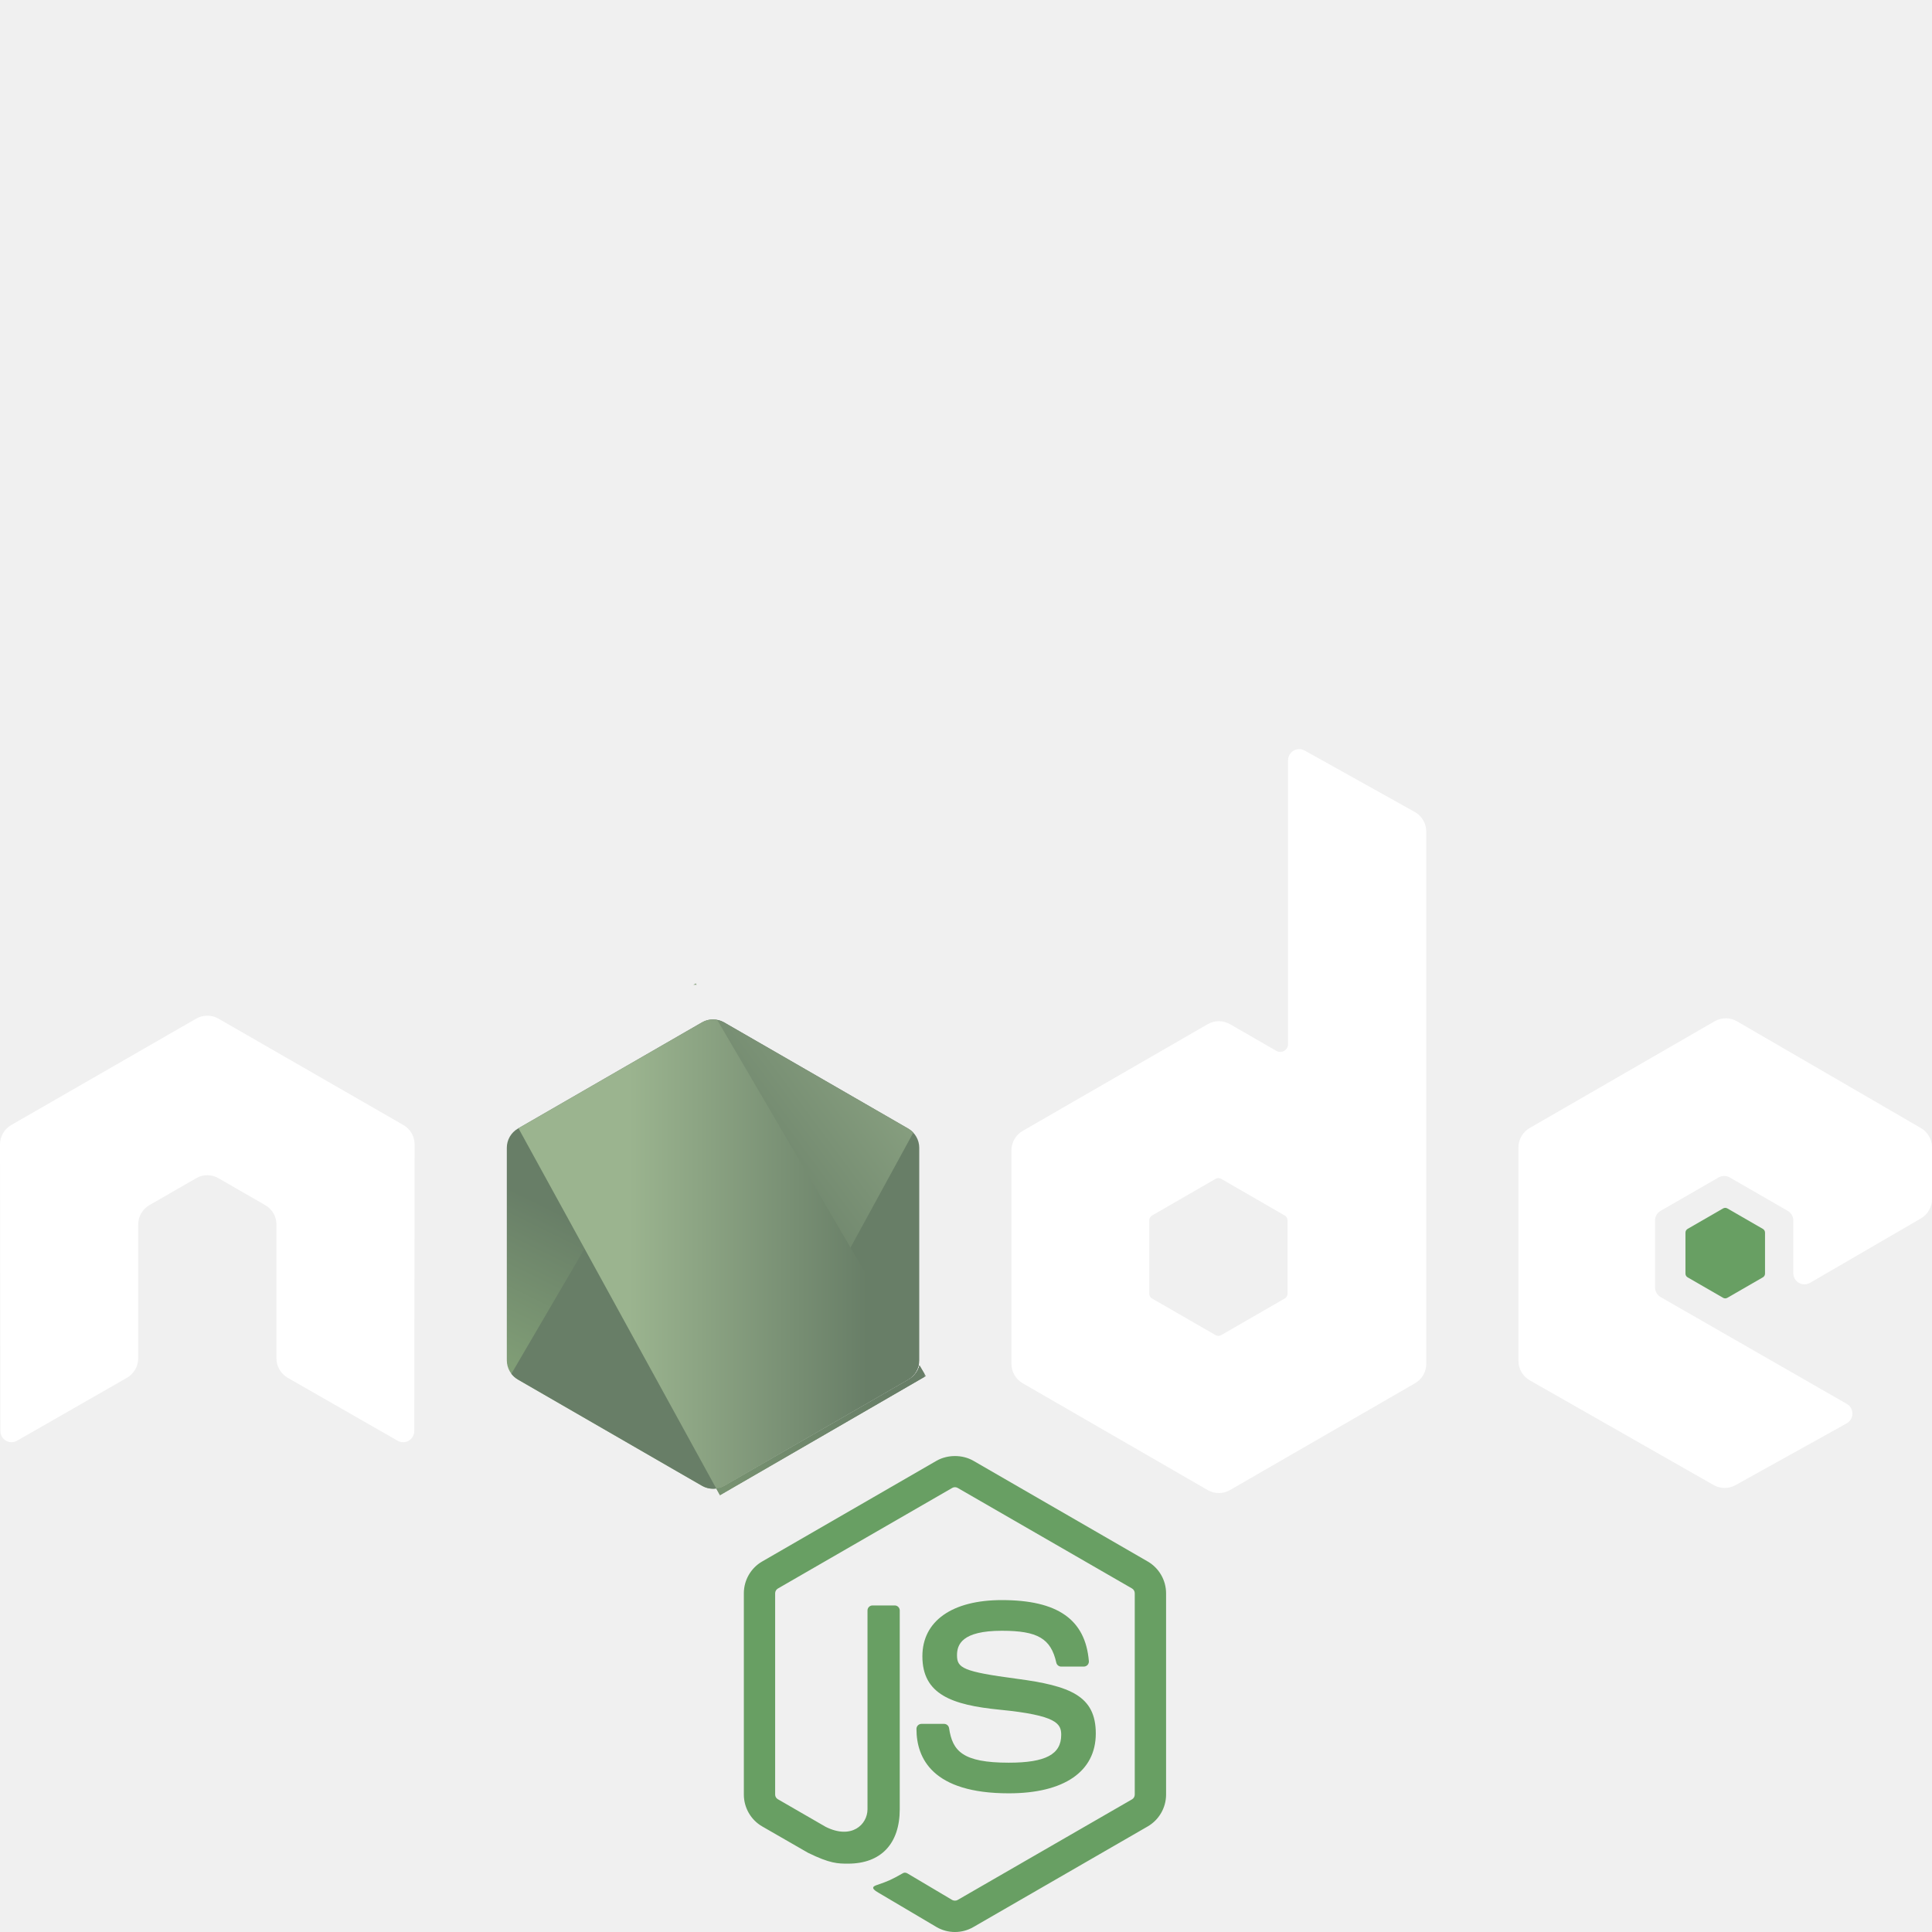
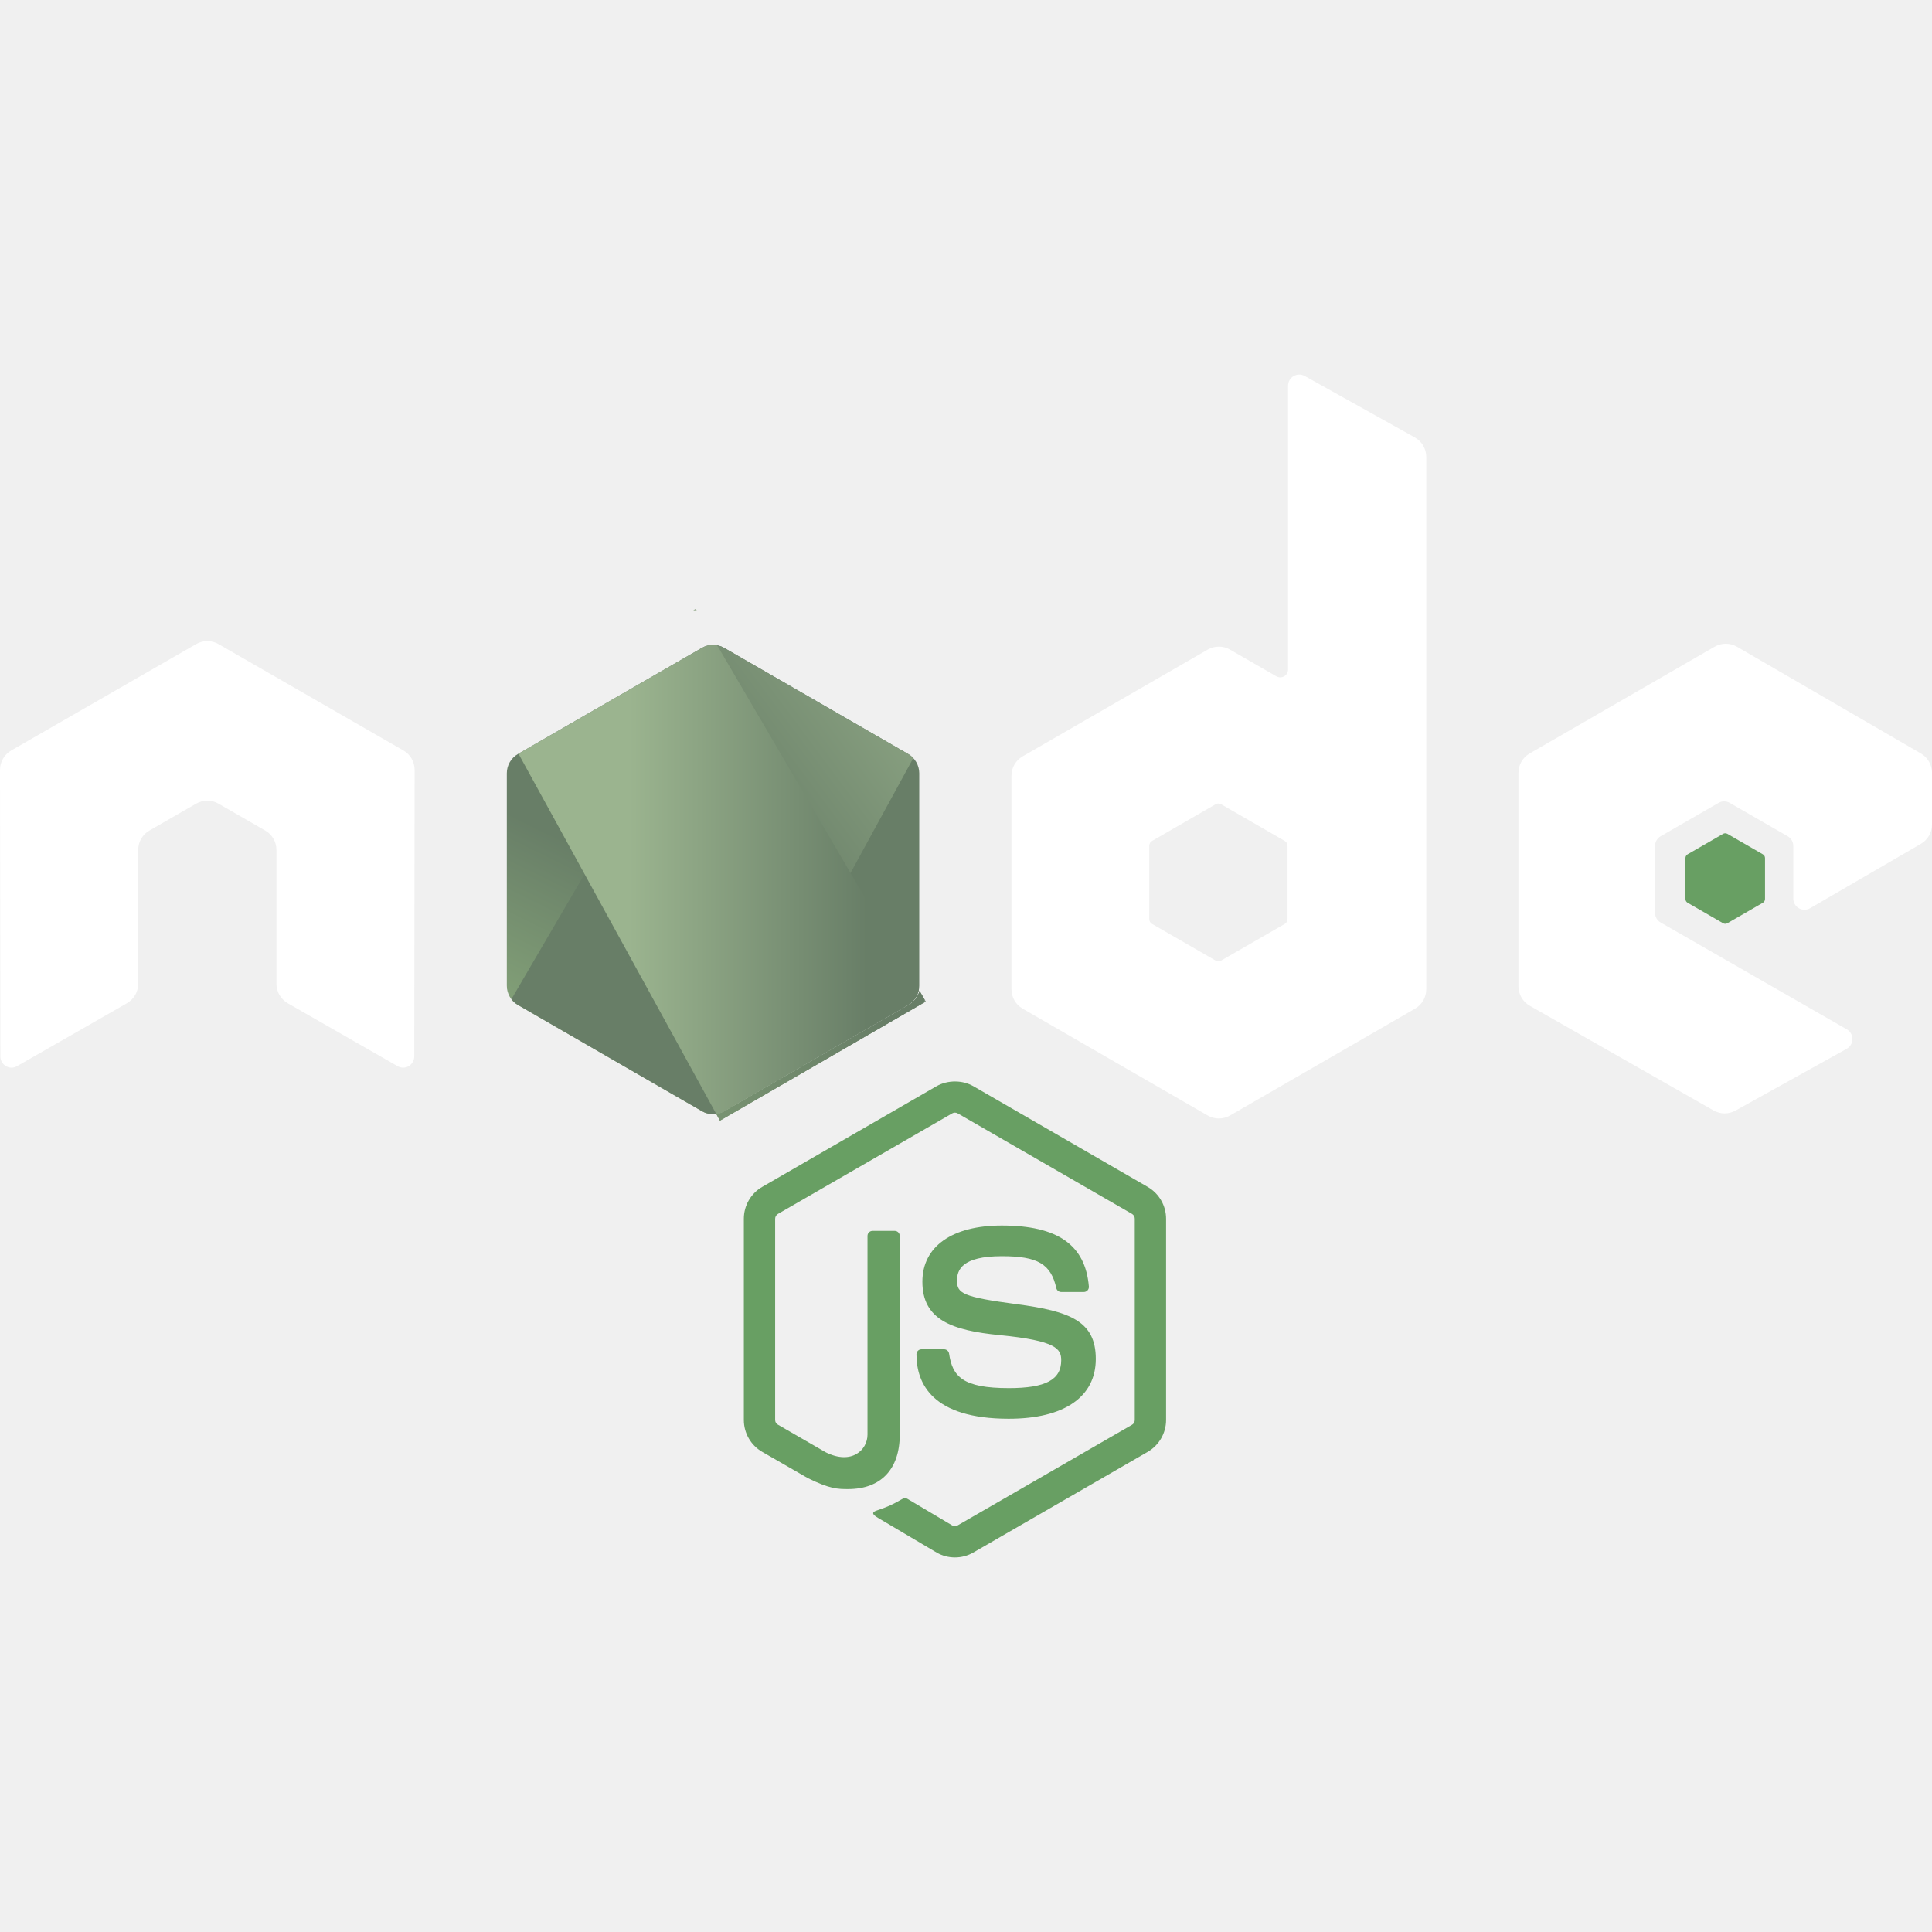
<svg xmlns="http://www.w3.org/2000/svg" viewBox="0 0 300 300" version="1.1" id="svg6" width="300" height="300">
  <defs id="defs10">
    <clipPath clipPathUnits="userSpaceOnUse" id="clipPath17471">
      <path d="M 0,600 H 600 V 0 H 0 Z" id="path17469" />
    </clipPath>
    <linearGradient x1="0" y1="0" x2="1" y2="0" gradientUnits="userSpaceOnUse" gradientTransform="matrix(-34.42458,70.22615,-70.22615,-34.42458,163.1439,72.98019)" spreadMethod="pad" id="linearGradient17519">
      <stop style="stop-opacity:1;stop-color:#687e67" offset="0" id="stop17513" />
      <stop style="stop-opacity:1;stop-color:#687e67" offset="0.529" id="stop17515" />
      <stop style="stop-opacity:1;stop-color:#83a178" offset="1" id="stop17517" />
    </linearGradient>
    <linearGradient x1="0" y1="0" x2="1" y2="0" gradientUnits="userSpaceOnUse" gradientTransform="matrix(96.59285,-71.36796,71.36796,96.59285,141.8515,109.7326)" spreadMethod="pad" id="linearGradient17545">
      <stop style="stop-opacity:1;stop-color:#687e67" offset="0" id="stop17535" />
      <stop style="stop-opacity:1;stop-color:#687e67" offset="0.138" id="stop17537" />
      <stop style="stop-opacity:1;stop-color:#9bb48f" offset="0.697" id="stop17539" />
      <stop style="stop-opacity:1;stop-color:#9bb48f" offset="0.908" id="stop17541" />
      <stop style="stop-opacity:1;stop-color:#9bb48f" offset="1" id="stop17543" />
    </linearGradient>
    <clipPath clipPathUnits="userSpaceOnUse" id="clipPath17555">
      <path d="m 239.032,373.393 -42.134,-24.315 c -1.575,-0.909 -2.545,-2.588 -2.545,-4.407 v -48.666 c 0,-1.818 0.97,-3.497 2.544,-4.408 l 42.133,-24.334 c 1.576,-0.909 3.516,-0.909 5.091,0 l 42.124,24.334 c 1.574,0.911 2.543,2.59 2.543,4.408 v 48.668 c 0,1.817 -0.969,3.496 -2.545,4.405 l -42.123,24.315 c -0.787,0.454 -1.666,0.682 -2.544,0.682 -0.879,0 -1.757,-0.228 -2.544,-0.682" id="path17553" />
    </clipPath>
    <linearGradient x1="0" y1="0" x2="1" y2="0" gradientUnits="userSpaceOnUse" gradientTransform="matrix(88.10062,0,0,88.10062,103.601,48.6706)" spreadMethod="pad" id="linearGradient17579">
      <stop style="stop-opacity:1;stop-color:#9bb48f" offset="0" id="stop17569" />
      <stop style="stop-opacity:1;stop-color:#9bb48f" offset="0.092" id="stop17571" />
      <stop style="stop-opacity:1;stop-color:#9bb48f" offset="0.303" id="stop17573" />
      <stop style="stop-opacity:1;stop-color:#687e67" offset="0.862" id="stop17575" />
      <stop style="stop-opacity:1;stop-color:#687e67" offset="1" id="stop17577" />
    </linearGradient>
    <linearGradient x1="0" y1="0" x2="1" y2="0" gradientUnits="userSpaceOnUse" gradientTransform="matrix(88.10062,0,0,88.10062,103.601,104.576)" spreadMethod="pad" id="linearGradient17605">
      <stop style="stop-opacity:1;stop-color:#9bb48f" offset="0" id="stop17595" />
      <stop style="stop-opacity:1;stop-color:#9bb48f" offset="0.092" id="stop17597" />
      <stop style="stop-opacity:1;stop-color:#9bb48f" offset="0.303" id="stop17599" />
      <stop style="stop-opacity:1;stop-color:#687e67" offset="0.862" id="stop17601" />
      <stop style="stop-opacity:1;stop-color:#687e67" offset="1" id="stop17603" />
    </linearGradient>
    <clipPath clipPathUnits="userSpaceOnUse" id="clipPath17615">
      <path d="m 239.032,373.393 -42.134,-24.315 c -1.575,-0.909 -2.545,-2.588 -2.545,-4.407 v -48.666 c 0,-1.818 0.97,-3.497 2.544,-4.408 l 42.133,-24.334 c 1.576,-0.909 3.516,-0.909 5.091,0 l 42.124,24.334 c 1.574,0.911 2.543,2.59 2.543,4.408 v 48.668 c 0,1.817 -0.969,3.496 -2.545,4.405 l -42.123,24.315 c -0.787,0.454 -1.666,0.682 -2.544,0.682 -0.879,0 -1.757,-0.228 -2.544,-0.682" id="path17613" />
    </clipPath>
    <linearGradient x1="0" y1="0" x2="1" y2="0" gradientUnits="userSpaceOnUse" gradientTransform="matrix(88.10062,0,0,88.10062,103.601,129.7269)" spreadMethod="pad" id="linearGradient17639">
      <stop style="stop-opacity:1;stop-color:#9bb48f" offset="0" id="stop17629" />
      <stop style="stop-opacity:1;stop-color:#9bb48f" offset="0.092" id="stop17631" />
      <stop style="stop-opacity:1;stop-color:#9bb48f" offset="0.303" id="stop17633" />
      <stop style="stop-opacity:1;stop-color:#687e67" offset="0.862" id="stop17635" />
      <stop style="stop-opacity:1;stop-color:#687e67" offset="1" id="stop17637" />
    </linearGradient>
    <clipPath clipPathUnits="userSpaceOnUse" id="clipPath17649">
      <path d="m 239.032,373.393 -42.134,-24.315 c -1.575,-0.909 -2.545,-2.588 -2.545,-4.407 v -48.666 c 0,-1.818 0.97,-3.497 2.544,-4.408 l 42.133,-24.334 c 1.576,-0.909 3.516,-0.909 5.091,0 l 42.124,24.334 c 1.574,0.911 2.543,2.59 2.543,4.408 v 48.668 c 0,1.817 -0.969,3.496 -2.545,4.405 l -42.123,24.315 c -0.787,0.454 -1.666,0.682 -2.544,0.682 -0.879,0 -1.757,-0.228 -2.544,-0.682" id="path17647" />
    </clipPath>
    <linearGradient x1="0" y1="0" x2="1" y2="0" gradientUnits="userSpaceOnUse" gradientTransform="matrix(88.10062,0,0,88.10062,103.601,141.0945)" spreadMethod="pad" id="linearGradient17673">
      <stop style="stop-opacity:1;stop-color:#9bb48f" offset="0" id="stop17663" />
      <stop style="stop-opacity:1;stop-color:#9bb48f" offset="0.092" id="stop17665" />
      <stop style="stop-opacity:1;stop-color:#9bb48f" offset="0.303" id="stop17667" />
      <stop style="stop-opacity:1;stop-color:#687e67" offset="0.862" id="stop17669" />
      <stop style="stop-opacity:1;stop-color:#687e67" offset="1" id="stop17671" />
    </linearGradient>
    <clipPath clipPathUnits="userSpaceOnUse" id="clipPath17683">
      <path d="m 239.032,373.393 -42.134,-24.315 c -1.575,-0.909 -2.545,-2.588 -2.545,-4.407 v -48.666 c 0,-1.818 0.97,-3.497 2.544,-4.408 l 42.133,-24.334 c 1.576,-0.909 3.516,-0.909 5.091,0 l 42.124,24.334 c 1.574,0.911 2.543,2.59 2.543,4.408 v 48.668 c 0,1.817 -0.969,3.496 -2.545,4.405 l -42.123,24.315 c -0.787,0.454 -1.666,0.682 -2.544,0.682 -0.879,0 -1.757,-0.228 -2.544,-0.682" id="path17681" />
    </clipPath>
    <linearGradient x1="0" y1="0" x2="1" y2="0" gradientUnits="userSpaceOnUse" gradientTransform="matrix(-54.33486,110.8431,-110.8431,-54.33486,204.5368,70.89814)" spreadMethod="pad" id="linearGradient17703">
      <stop style="stop-opacity:1;stop-color:#687e67" offset="0" id="stop17697" />
      <stop style="stop-opacity:1;stop-color:#687e67" offset="0.529" id="stop17699" />
      <stop style="stop-opacity:1;stop-color:#83a178" offset="1" id="stop17701" />
    </linearGradient>
  </defs>
-   <g id="g18197" transform="matrix(0.7498772,0,0,0.7496338,-2.3933418e-7,116.3265)">
+   <g id="g18197" transform="matrix(0.7498772,0,0,0.7496338,-2.3933418e-7,58.16326)">
    <path d="m 197.737,245.018 c -1.32,0 -2.634,-0.345 -3.789,-1.014 l -12.062,-7.137 c -1.801,-1.007 -0.922,-1.365 -0.327,-1.572 2.403,-0.834 2.889,-1.026 5.454,-2.481 0.267,-0.151 0.621,-0.093 0.897,0.069 l 9.267,5.501 c 0.336,0.186 0.809,0.186 1.119,0 l 36.129,-20.853 c 0.336,-0.192 0.552,-0.579 0.552,-0.978 v -41.695 c 0,-0.408 -0.215,-0.789 -0.561,-0.996 l -36.114,-20.835 c -0.334,-0.195 -0.777,-0.195 -1.113,0 l -36.105,20.841 c -0.351,0.201 -0.573,0.594 -0.573,0.989 v 41.695 c 0,0.399 0.222,0.777 0.57,0.966 l 9.897,5.718 c 5.37,2.685 8.658,-0.477 8.658,-3.655 v -41.166 c 0,-0.582 0.468,-1.041 1.05,-1.041 h 4.581 c 0.573,0 1.047,0.459 1.047,1.041 v 41.166 c 0,7.167 -3.903,11.277 -10.698,11.277 -2.088,0 -3.732,0 -8.322,-2.262 l -9.474,-5.454 c -2.341,-1.353 -3.789,-3.882 -3.789,-6.591 v -41.695 c 0,-2.709 1.449,-5.238 3.789,-6.585 L 193.948,147.397 c 2.286,-1.292 5.325,-1.292 7.593,0 l 36.127,20.877 c 2.34,1.353 3.795,3.876 3.795,6.585 v 41.695 c 0,2.709 -1.455,5.229 -3.795,6.591 l -36.127,20.859 c -1.155,0.669 -2.465,1.014 -3.804,1.014" style="fill:#689f63;fill-opacity:1;fill-rule:nonzero;stroke:none;stroke-width:0.904" id="path17475" />
    <path d="m 208.897,216.292 c -15.81,0 -19.122,-7.257 -19.122,-13.344 0,-0.579 0.465,-1.041 1.044,-1.041 h 4.671 c 0.522,0 0.957,0.375 1.038,0.884 0.705,4.755 2.808,7.155 12.369,7.155 7.611,0 10.851,-1.722 10.851,-5.76 0,-2.328 -0.919,-4.056 -12.747,-5.215 -9.886,-0.978 -16,-3.162 -16,-11.069 0,-7.29 6.144,-11.637 16.447,-11.637 11.574,0 17.301,4.017 18.027,12.636 0.027,0.298 -0.078,0.582 -0.276,0.804 -0.198,0.207 -0.474,0.334 -0.765,0.334 h -4.689 c -0.486,0 -0.915,-0.345 -1.014,-0.817 -1.125,-5.004 -3.861,-6.603 -11.283,-6.603 -8.31,0 -9.276,2.895 -9.276,5.064 0,2.628 1.139,3.392 12.36,4.877 11.103,1.468 16.377,3.546 16.377,11.35 0,7.872 -6.564,12.381 -18.012,12.381" style="fill:#689f63;fill-opacity:1;fill-rule:nonzero;stroke:none;stroke-width:0.904" id="path17479" />
    <path d="m 85.858,81.89 c 0,-1.665 -0.876,-3.195 -2.313,-4.02 L 45.24,55.827 C 44.592,55.445 43.866,55.247 43.132,55.217 h -0.396 c -0.733,0.03 -1.458,0.228 -2.115,0.61 L 2.316,77.871 C 0.888,78.695 -6.3822e-7,80.226 -6.3822e-7,81.89 L 0.084,141.249 c 0,0.826 0.429,1.593 1.155,1.999 0.711,0.426 1.59,0.426 2.298,0 l 22.765,-13.036 c 1.44,-0.855 2.316,-2.364 2.316,-4.014 V 98.466 c 0,-1.653 0.875,-3.183 2.31,-4.005 l 9.693,-5.583 c 0.723,-0.417 1.512,-0.621 2.319,-0.621 0.79,0 1.599,0.204 2.301,0.621 l 9.69,5.583 c 1.434,0.822 2.313,2.352 2.313,4.005 v 27.731 c 0,1.65 0.888,3.169 2.319,4.014 l 22.758,13.036 c 0.714,0.426 1.605,0.426 2.312,0 0.705,-0.405 1.149,-1.173 1.149,-1.999 z" style="fill:#ffffff;fill-opacity:1;fill-rule:evenodd;stroke:none;stroke-width:0.904" id="path17487" />
    <path d="m 266.61,112.798 c 0,0.412 -0.221,0.795 -0.579,1 l -13.157,7.584 c -0.357,0.205 -0.798,0.205 -1.155,0 l -13.157,-7.584 c -0.359,-0.205 -0.579,-0.588 -0.579,-1 V 97.606 c 0,-0.412 0.22,-0.795 0.578,-1.002 l 13.156,-7.598 c 0.359,-0.207 0.799,-0.207 1.159,0 l 13.156,7.598 c 0.357,0.207 0.578,0.59 0.578,1.002 z M 270.165,0.292 c -0.717,-0.398 -1.592,-0.39 -2.3,0.026 -0.706,0.415 -1.141,1.175 -1.141,1.995 V 61.097 c 0,0.578 -0.309,1.113 -0.808,1.403 -0.501,0.289 -1.119,0.289 -1.62,0 l -9.594,-5.527 c -1.431,-0.826 -3.192,-0.824 -4.623,9.05e-4 l -38.319,22.114 c -1.433,0.827 -2.314,2.354 -2.314,4.007 v 44.238 c 0,1.653 0.882,3.18 2.312,4.008 l 38.318,22.131 c 1.433,0.827 3.196,0.827 4.629,0 l 38.324,-22.131 c 1.431,-0.828 2.313,-2.355 2.313,-4.008 V 17.058 c 0,-1.677 -0.908,-3.223 -2.373,-4.041 z" style="fill:#ffffff;fill-opacity:1;fill-rule:evenodd;stroke:none;stroke-width:0.904" id="path17491" />
    <path d="m 397.763,97.209 c 1.425,-0.827 2.303,-2.352 2.303,-4.001 V 82.487 c 0,-1.649 -0.877,-3.174 -2.304,-4.002 L 359.688,56.38 c -1.433,-0.833 -3.201,-0.834 -4.637,-0.006 l -38.305,22.114 c -1.432,0.827 -2.313,2.353 -2.313,4.006 v 44.226 c 0,1.664 0.893,3.199 2.337,4.021 l 38.067,21.691 c 1.404,0.801 3.125,0.81 4.537,0.025 l 23.025,-12.798 c 0.731,-0.407 1.186,-1.173 1.19,-2.007 0.005,-0.835 -0.439,-1.607 -1.161,-2.022 l -38.549,-22.125 c -0.72,-0.412 -1.163,-1.179 -1.163,-2.007 V 97.639 c 0,-0.827 0.441,-1.592 1.158,-2.004 l 11.997,-6.917 c 0.714,-0.412 1.595,-0.412 2.31,0 l 12.003,6.917 c 0.717,0.412 1.158,1.177 1.158,2.004 v 10.905 c 0,0.828 0.443,1.593 1.16,2.006 0.717,0.414 1.601,0.411 2.316,-0.005 z" style="fill:#ffffff;fill-opacity:1;fill-rule:evenodd;stroke:none;stroke-width:0.904" id="path17495" />
    <path d="m 356.805,95.137 c 0.275,-0.159 0.613,-0.159 0.888,0 l 7.352,4.241 c 0.275,0.159 0.444,0.452 0.444,0.77 v 8.49 c 0,0.318 -0.169,0.61 -0.444,0.77 l -7.352,4.242 c -0.275,0.159 -0.613,0.159 -0.888,0 l -7.347,-4.242 c -0.275,-0.159 -0.444,-0.451 -0.444,-0.77 v -8.49 c 0,-0.317 0.169,-0.61 0.444,-0.77 z" style="fill:#689f63;fill-opacity:1;fill-rule:evenodd;stroke:none;stroke-width:0.904" id="path17499" />
    <path d="m 145.355,56.604 -38.105,21.99 c -1.425,0.822 -2.302,2.34 -2.302,3.986 v 0 44.012 c 0,1.644 0.876,3.163 2.301,3.986 v 0 l 38.104,22.007 c 1.425,0.822 3.18,0.822 4.604,0 v 0 l 38.096,-22.007 c 1.423,-0.824 2.3,-2.342 2.3,-3.986 v 0 -44.014 c 0,-1.643 -0.876,-3.162 -2.302,-3.984 v 0 L 149.957,56.604 c -0.712,-0.411 -1.507,-0.617 -2.301,-0.617 v 0 c -0.795,0 -1.589,0.206 -2.301,0.617" style="fill:url(#linearGradient17519);stroke:none;stroke-width:0.904" id="path17521" />
    <path d="m 105.896,129.387 c 0.363,0.475 0.819,0.882 1.354,1.191 v 0 l 32.687,18.878 5.442,3.129 c 0.814,0.469 1.743,0.668 2.655,0.601 v 0 c 0.305,-0.025 0.609,-0.081 0.905,-0.167 v 0 L 189.119,79.442 c -0.307,-0.33 -0.666,-0.617 -1.068,-0.848 v 0 L 163.102,64.192 149.917,56.604 c -0.377,-0.217 -0.781,-0.374 -1.196,-0.476 v 0 z" style="fill:url(#linearGradient17545);stroke:none;stroke-width:0.904" id="path17547" />
    <path d="m 144.085,48.521 -0.525,0.299 h 0.7 z" style="fill:url(#linearGradient17579);stroke:none;stroke-width:0.904" id="path17581" />
    <path d="m 147.194,56.012 c -0.638,0.063 -1.264,0.261 -1.839,0.592 v 0 l -37.996,21.926 40.961,74.622 c 0.568,-0.082 1.124,-0.272 1.637,-0.568 v 0 l 38.096,-22.007 c 1.177,-0.681 1.98,-1.837 2.223,-3.144 v 0 L 148.514,56.088 c -0.308,-0.061 -0.622,-0.092 -0.936,-0.092 v 0 c -0.128,0 -0.257,0.005 -0.384,0.016" style="fill:url(#linearGradient17605);stroke:none;stroke-width:0.904" id="path17607" />
    <path d="m 191.701,129.87 -0.252,-0.431 v 0.578 z" style="fill:url(#linearGradient17639);stroke:none;stroke-width:0.904" id="path17641" />
    <path d="m 188.149,130.578 -38.143,22.006 c -0.525,0.303 -1.097,0.493 -1.683,0.572 l 0.76,1.384 42.367,-24.524 v -0.578 l -1.047,-1.79 c -0.314,1.219 -1.142,2.286 -2.253,2.929" style="fill:url(#linearGradient17673);stroke:none;stroke-width:0.904" id="path17675" />
    <path d="m 188.149,130.578 -38.143,22.006 c -0.525,0.303 -1.097,0.493 -1.683,0.572 l 0.76,1.384 42.367,-24.524 v -0.578 l -1.047,-1.79 c -0.314,1.219 -1.142,2.286 -2.253,2.929" style="fill:url(#linearGradient17703);stroke:none;stroke-width:0.904" id="path17705" />
  </g>
</svg>
